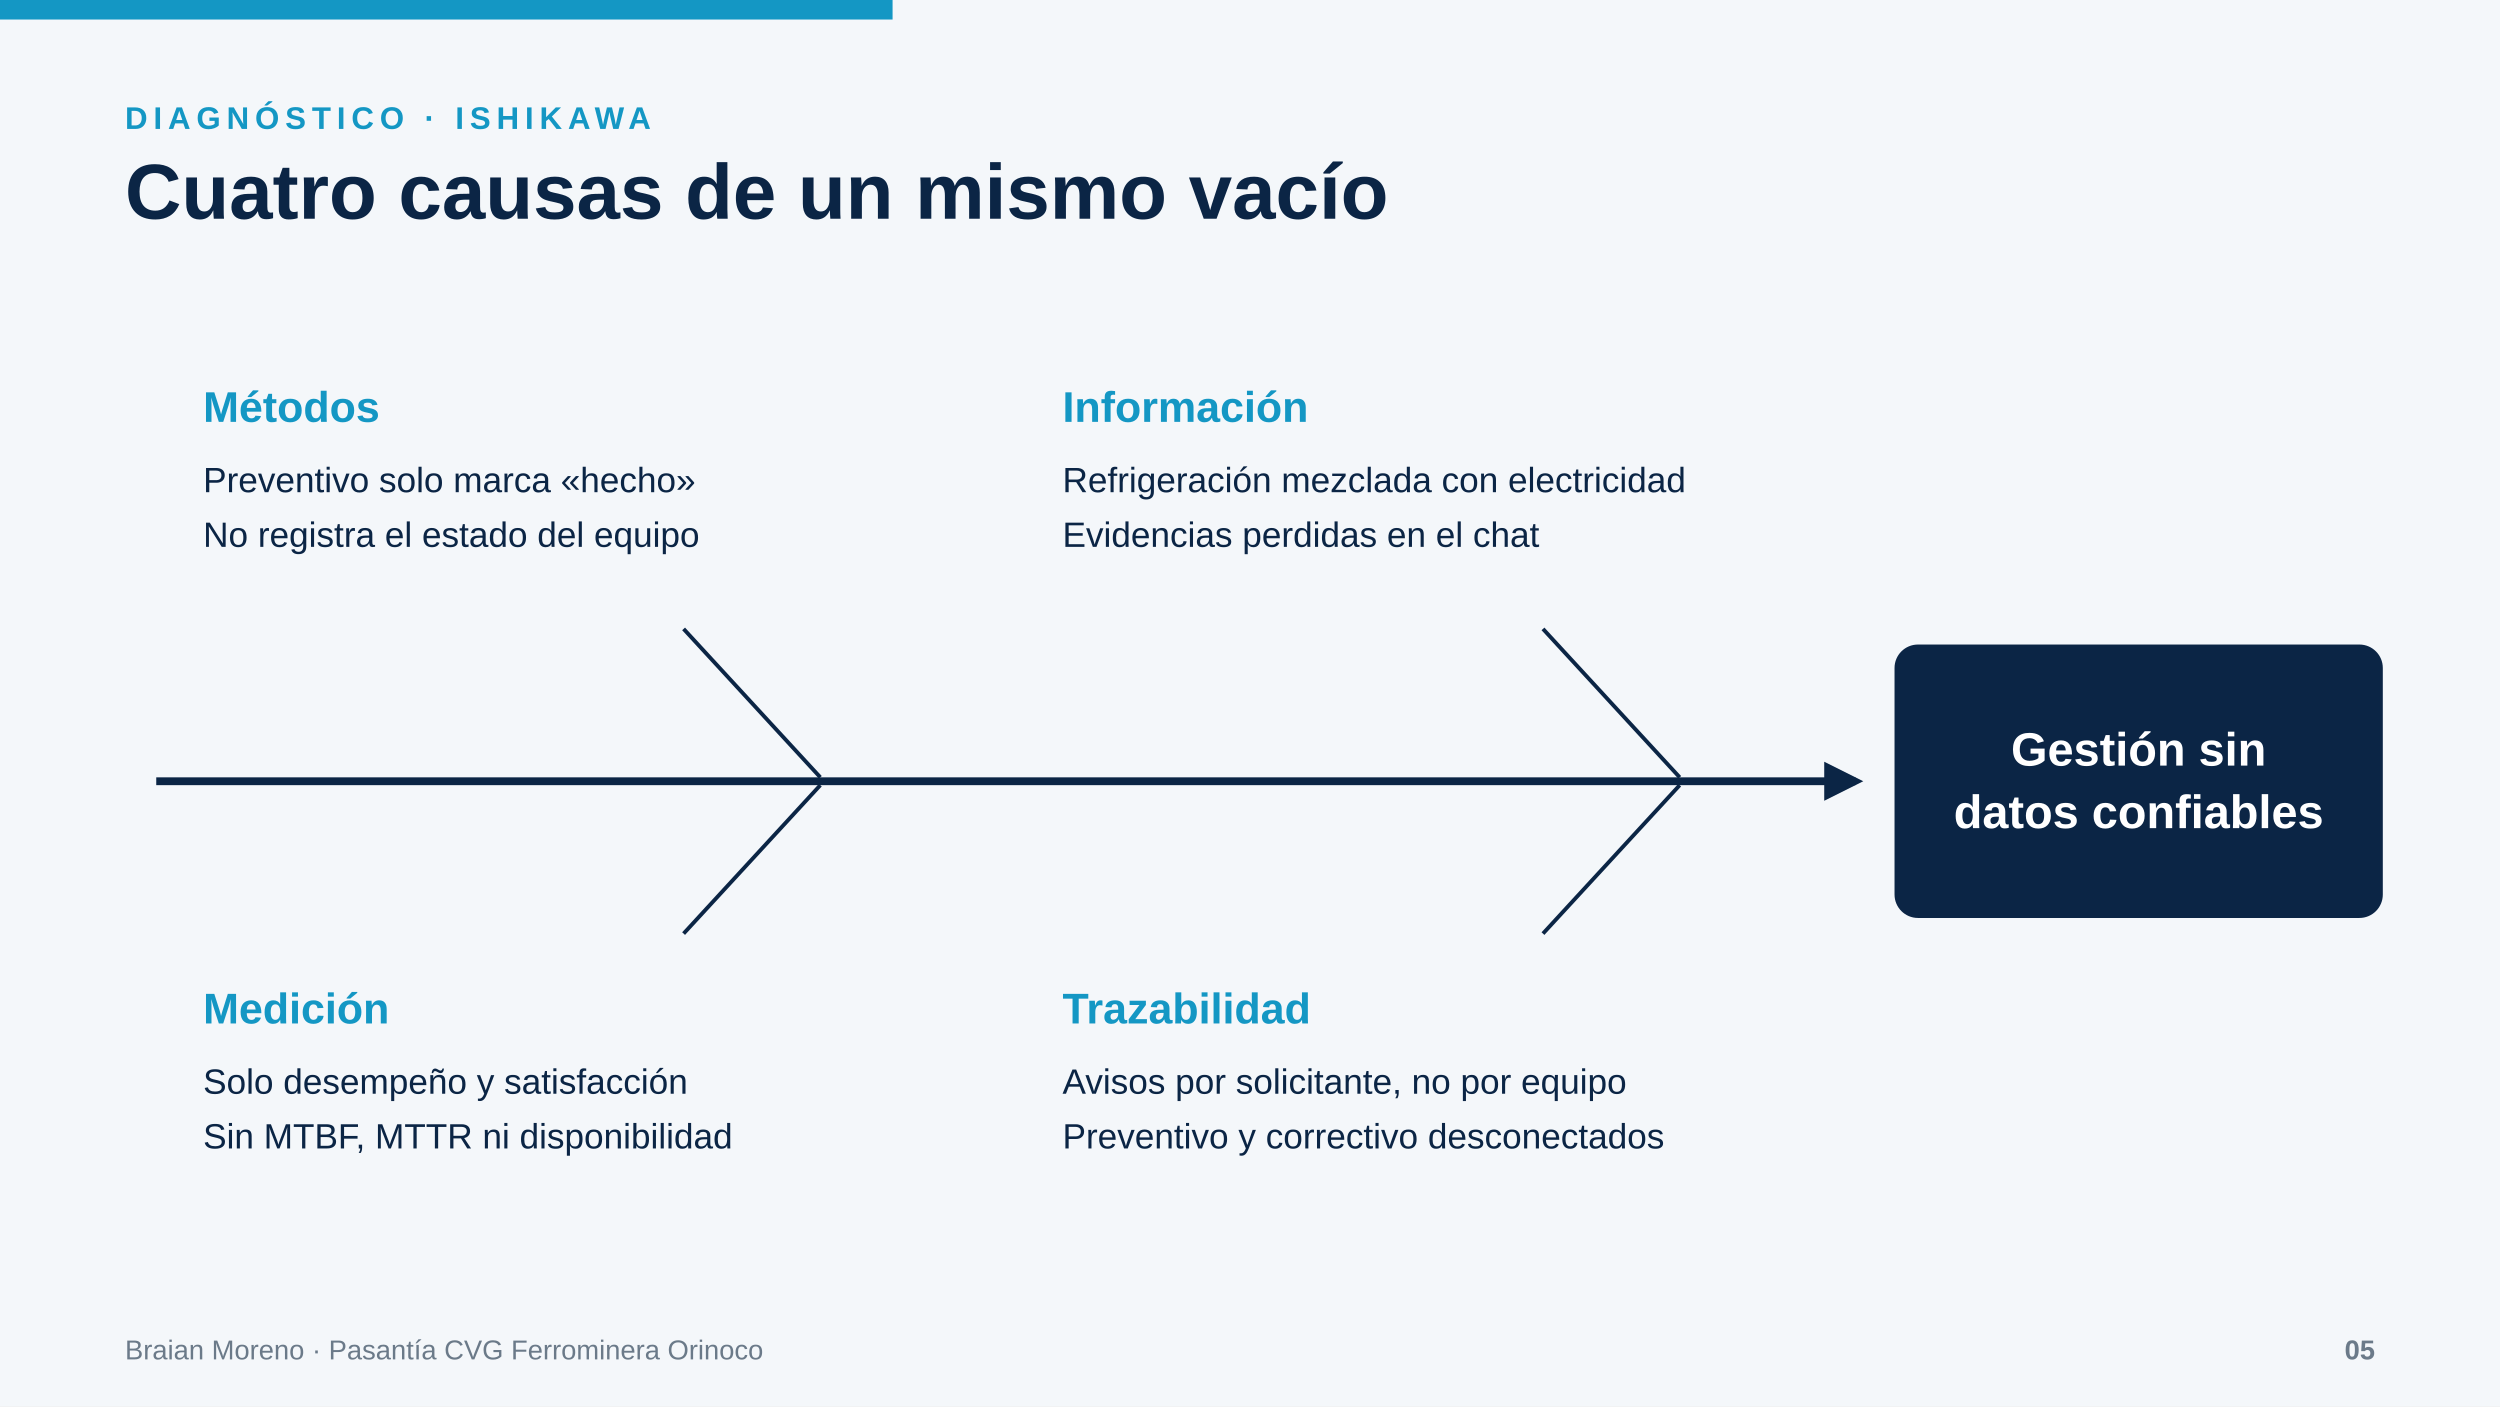
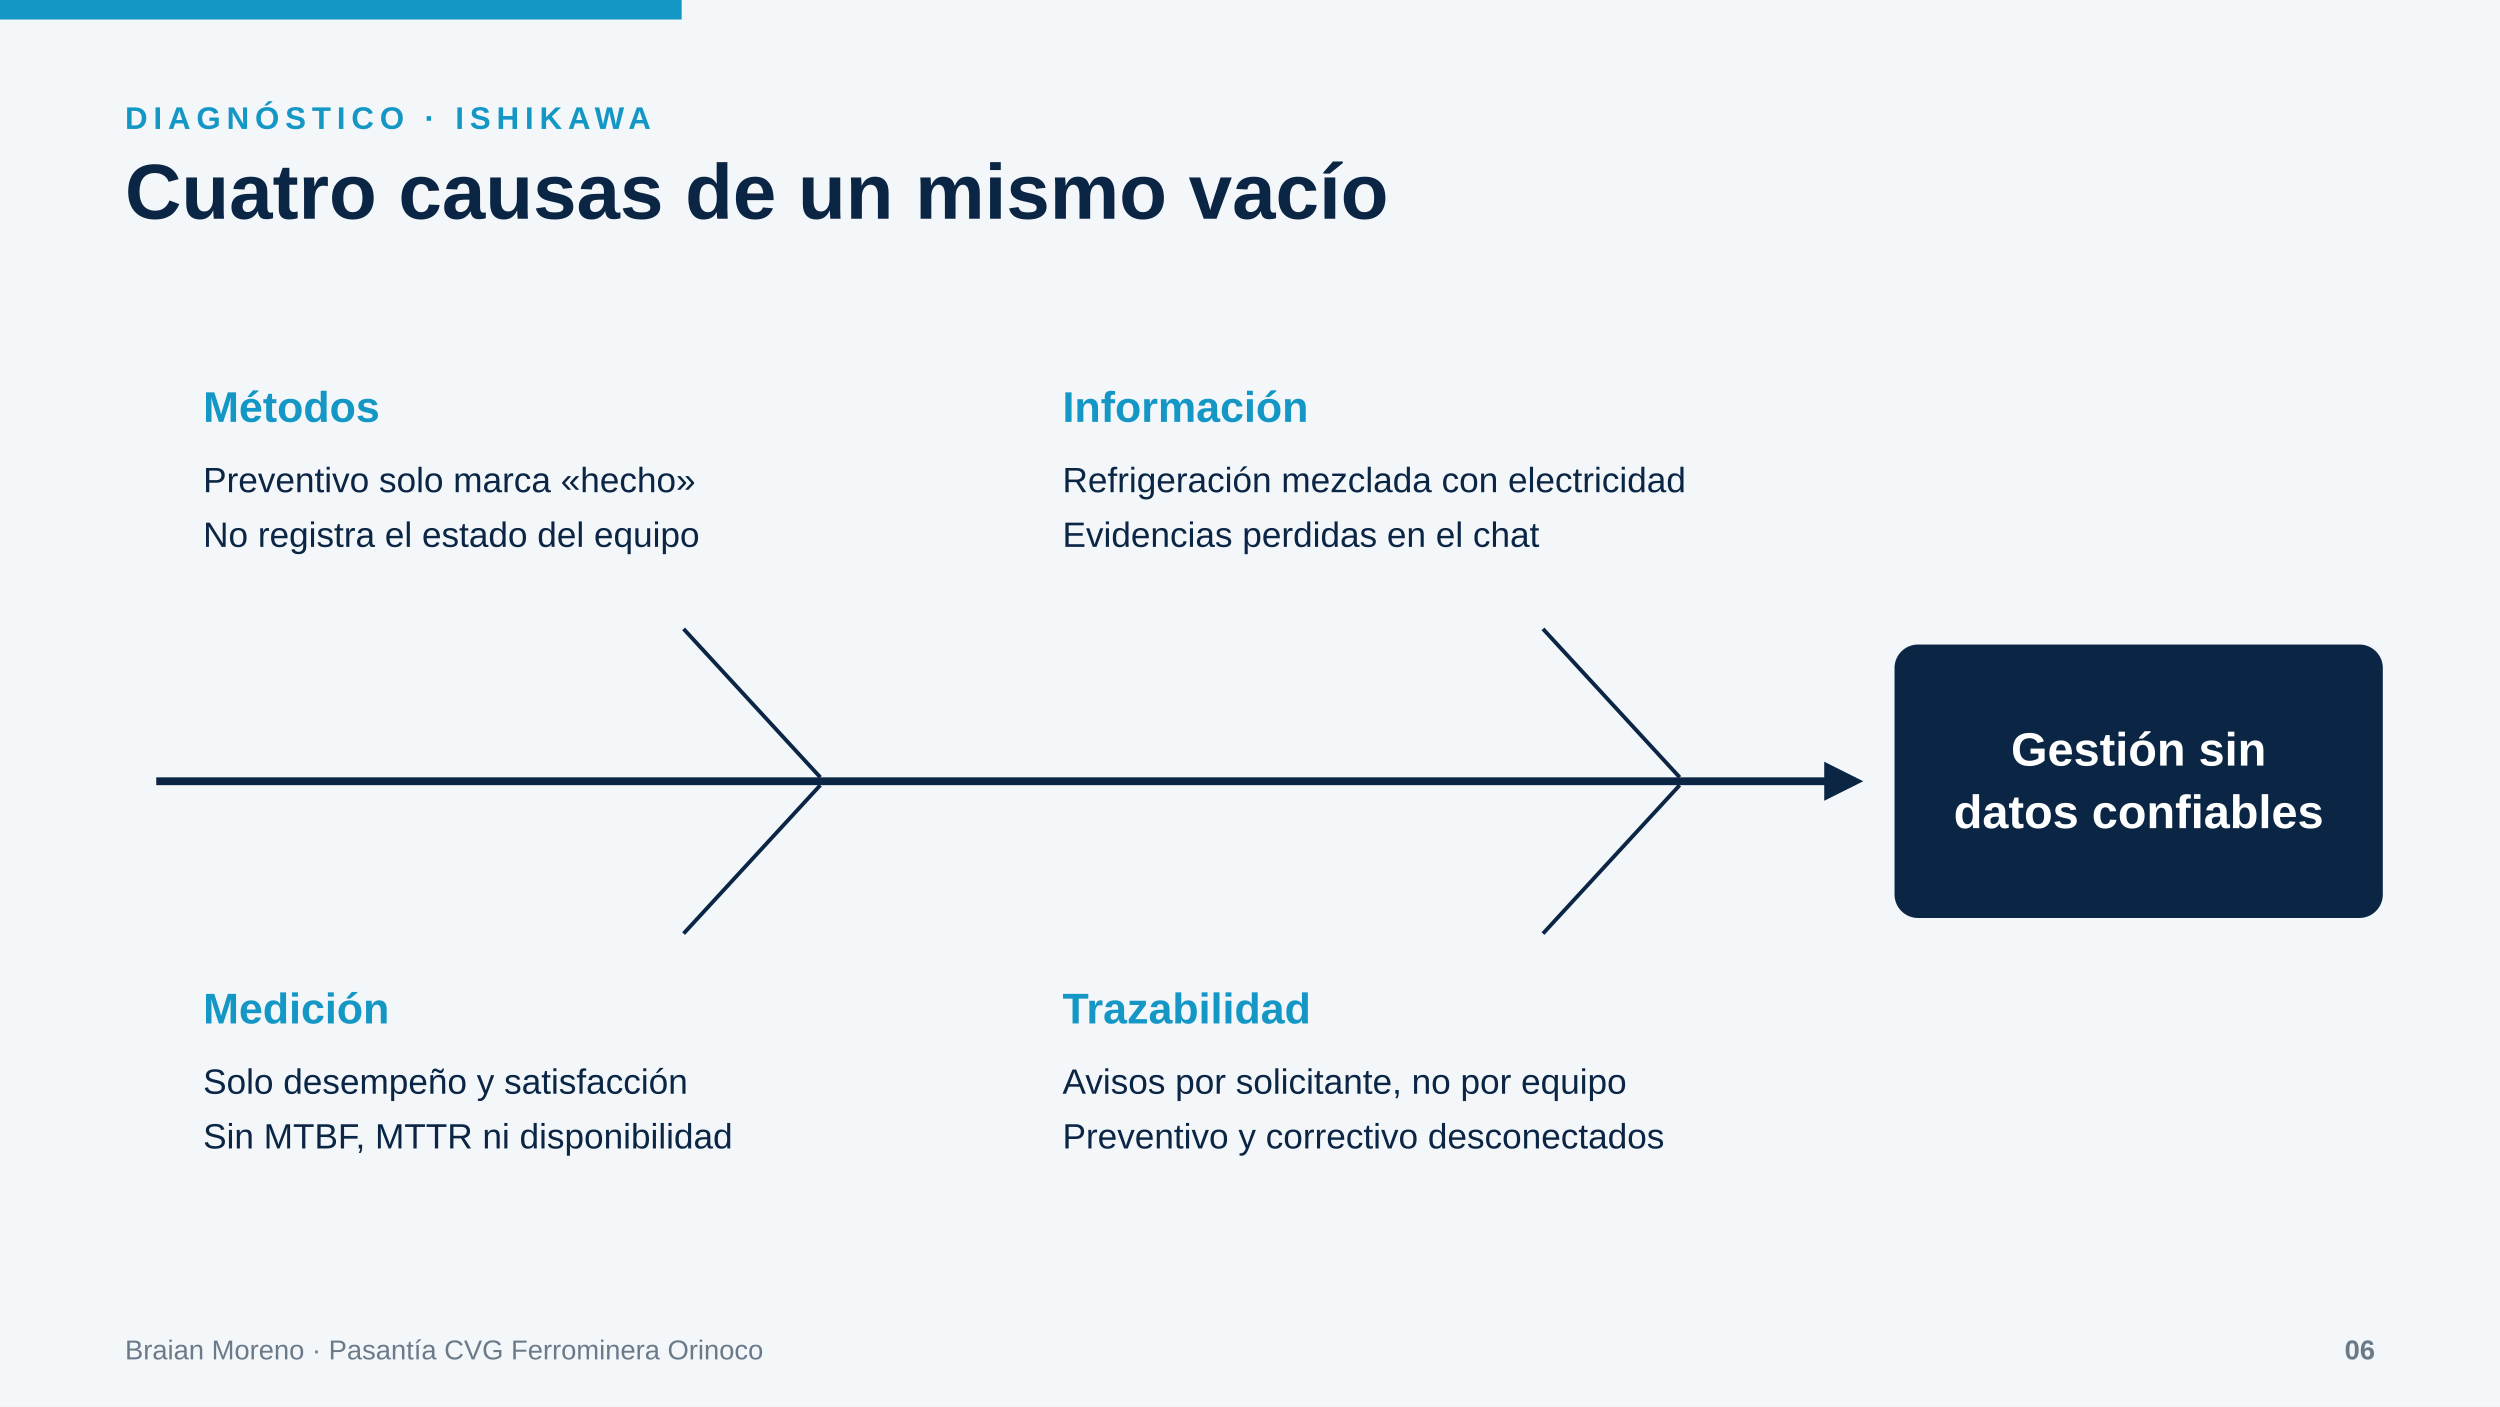
<svg xmlns="http://www.w3.org/2000/svg" viewBox="0 0 1280 720" lang="es-VE" data-pptx-page-role="content" font-family="Segoe UI, Arial, sans-serif">
  <defs>
    <marker id="flecha" viewBox="0 0 10 10" refX="8" refY="5" markerWidth="5" markerHeight="5" orient="auto">
      <polygon points="0,0 10,5 0,10" fill="#0B2545" />
    </marker>
  </defs>
  <rect id="bg" data-pptx-role="background" x="0" y="0" width="1280" height="720" fill="#F4F7FA" />
-   <g id="barra-avance" data-pptx-role="decoration" data-pptx-bounds="0 0 457 10">
-     <rect x="0" y="0" width="457" height="10" fill="#1497C4" />
+   <g id="barra-avance" data-pptx-role="decoration" data-pptx-bounds="0 0 349 10">
+     <rect x="0" y="0" width="349" height="10" fill="#1497C4" />
  </g>
  <g id="titulo" data-pptx-bounds="60 40 1160 90" font-weight="bold">
    <text x="64" y="66" font-size="16" fill="#1497C4" letter-spacing="3">DIAGNÓSTICO · ISHIKAWA</text>
    <text x="64" y="112" font-size="40" fill="#0B2545">Cuatro causas de un mismo vacío</text>
  </g>
  <g id="causa-metodos" data-pptx-bounds="100 186 400 120">
    <text x="104" y="216" font-size="22" font-weight="bold" fill="#1497C4">Métodos</text>
    <text x="104" y="252" font-size="18" fill="#0B2545">Preventivo solo marca «hecho»<tspan x="104" dy="28">No registra el estado del equipo</tspan>
    </text>
  </g>
  <g id="causa-informacion" data-pptx-bounds="540 186 400 120">
    <text x="544" y="216" font-size="22" font-weight="bold" fill="#1497C4">Información</text>
    <text x="544" y="252" font-size="18" fill="#0B2545">Refrigeración mezclada con electricidad<tspan x="544" dy="28">Evidencias perdidas en el chat</tspan>
    </text>
  </g>
  <g id="espina" data-pptx-bounds="80 320 890 160" stroke="#0B2545">
    <line x1="350" y1="322" x2="420" y2="398" stroke-width="2" />
    <line x1="790" y1="322" x2="860" y2="398" stroke-width="2" />
    <line x1="350" y1="478" x2="420" y2="402" stroke-width="2" />
    <line x1="790" y1="478" x2="860" y2="402" stroke-width="2" />
    <line x1="80" y1="400" x2="950" y2="400" stroke-width="4" marker-end="url(#flecha)" />
  </g>
  <g id="efecto" data-pptx-bounds="970 320 250 160">
    <rect x="970" y="330" width="250" height="140" rx="12" fill="#0B2545" />
    <text x="1095" y="392" font-size="24" font-weight="bold" fill="#FFFFFF" text-anchor="middle">Gestión sin<tspan x="1095" dy="32">datos confiables</tspan>
    </text>
  </g>
  <g id="causa-medicion" data-pptx-bounds="100 494 400 120">
    <text x="104" y="524" font-size="22" font-weight="bold" fill="#1497C4">Medición</text>
    <text x="104" y="560" font-size="18" fill="#0B2545">Solo desempeño y satisfacción<tspan x="104" dy="28">Sin MTBF, MTTR ni disponibilidad</tspan>
    </text>
  </g>
  <g id="causa-trazabilidad" data-pptx-bounds="540 494 400 120">
    <text x="544" y="524" font-size="22" font-weight="bold" fill="#1497C4">Trazabilidad</text>
    <text x="544" y="560" font-size="18" fill="#0B2545">Avisos por solicitante, no por equipo<tspan x="544" dy="28">Preventivo y correctivo desconectados</tspan>
    </text>
  </g>
  <g id="pie" data-pptx-role="footer" data-pptx-bounds="60 676 1160 28" fill="#6B7A89" font-size="14">
    <text x="64" y="696">Braian Moreno · Pasantía CVG Ferrominera Orinoco</text>
-     <text x="1216" y="696" font-weight="bold" text-anchor="end">05</text>
+     <text x="1216" y="696" font-weight="bold" text-anchor="end">06</text>
  </g>
</svg>
